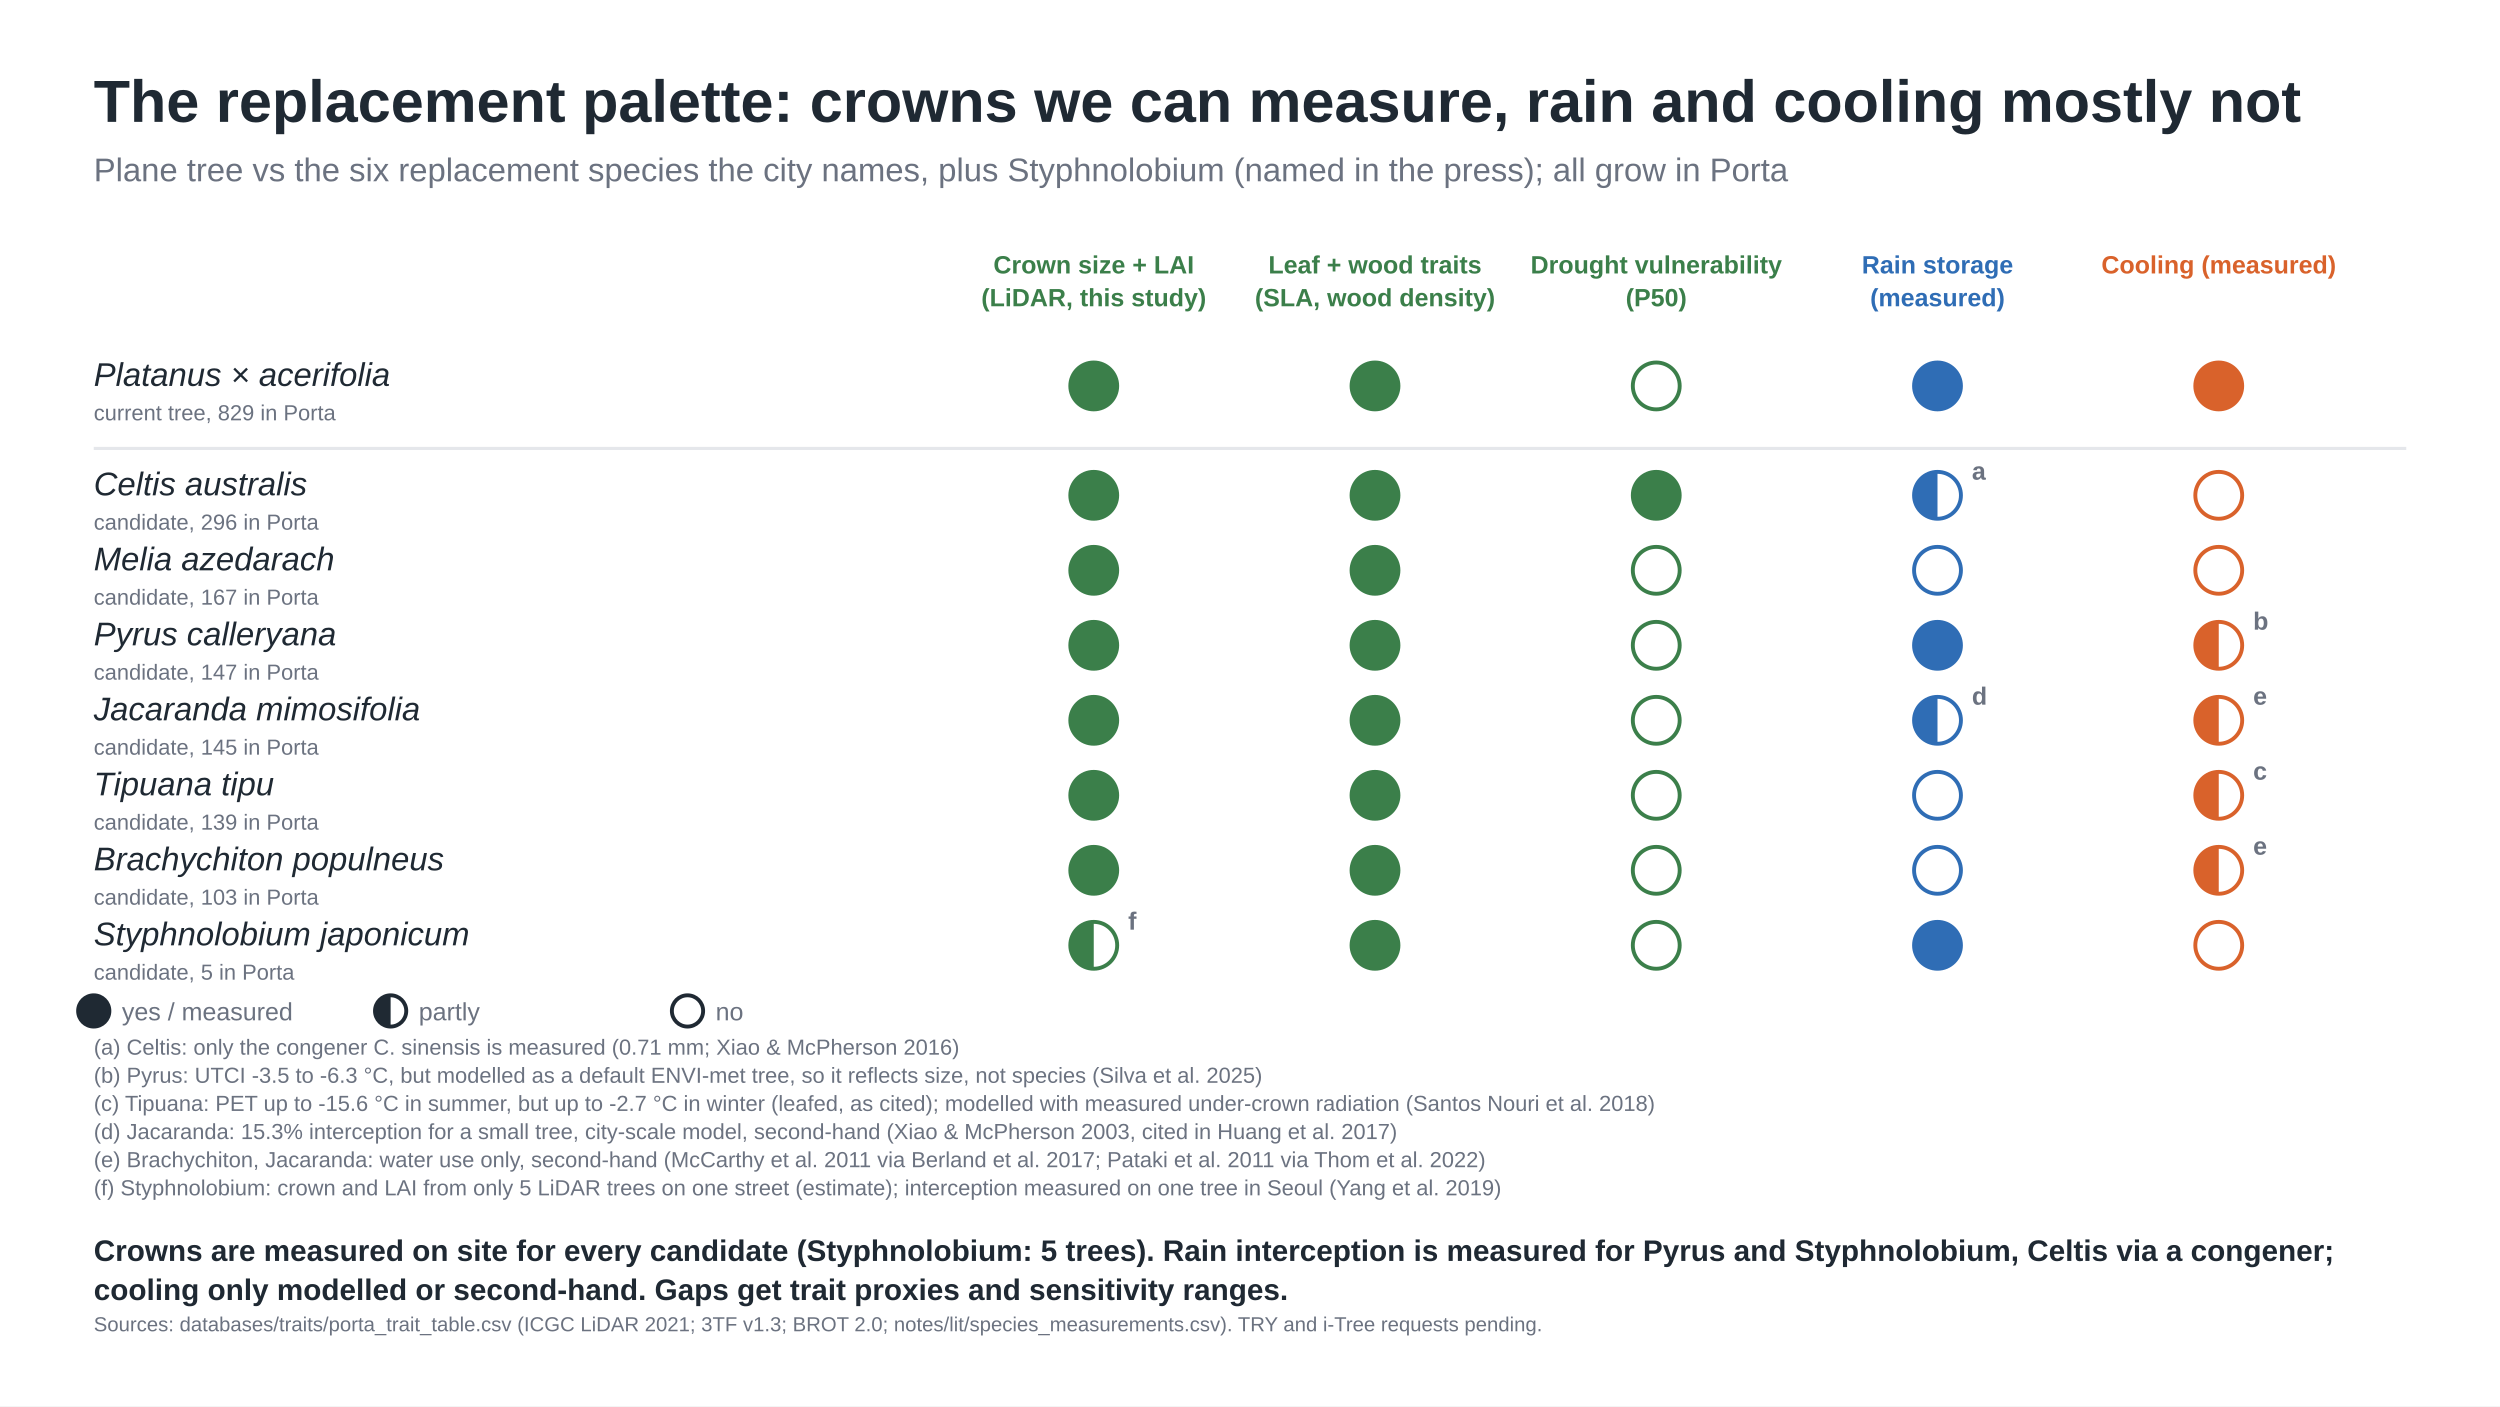
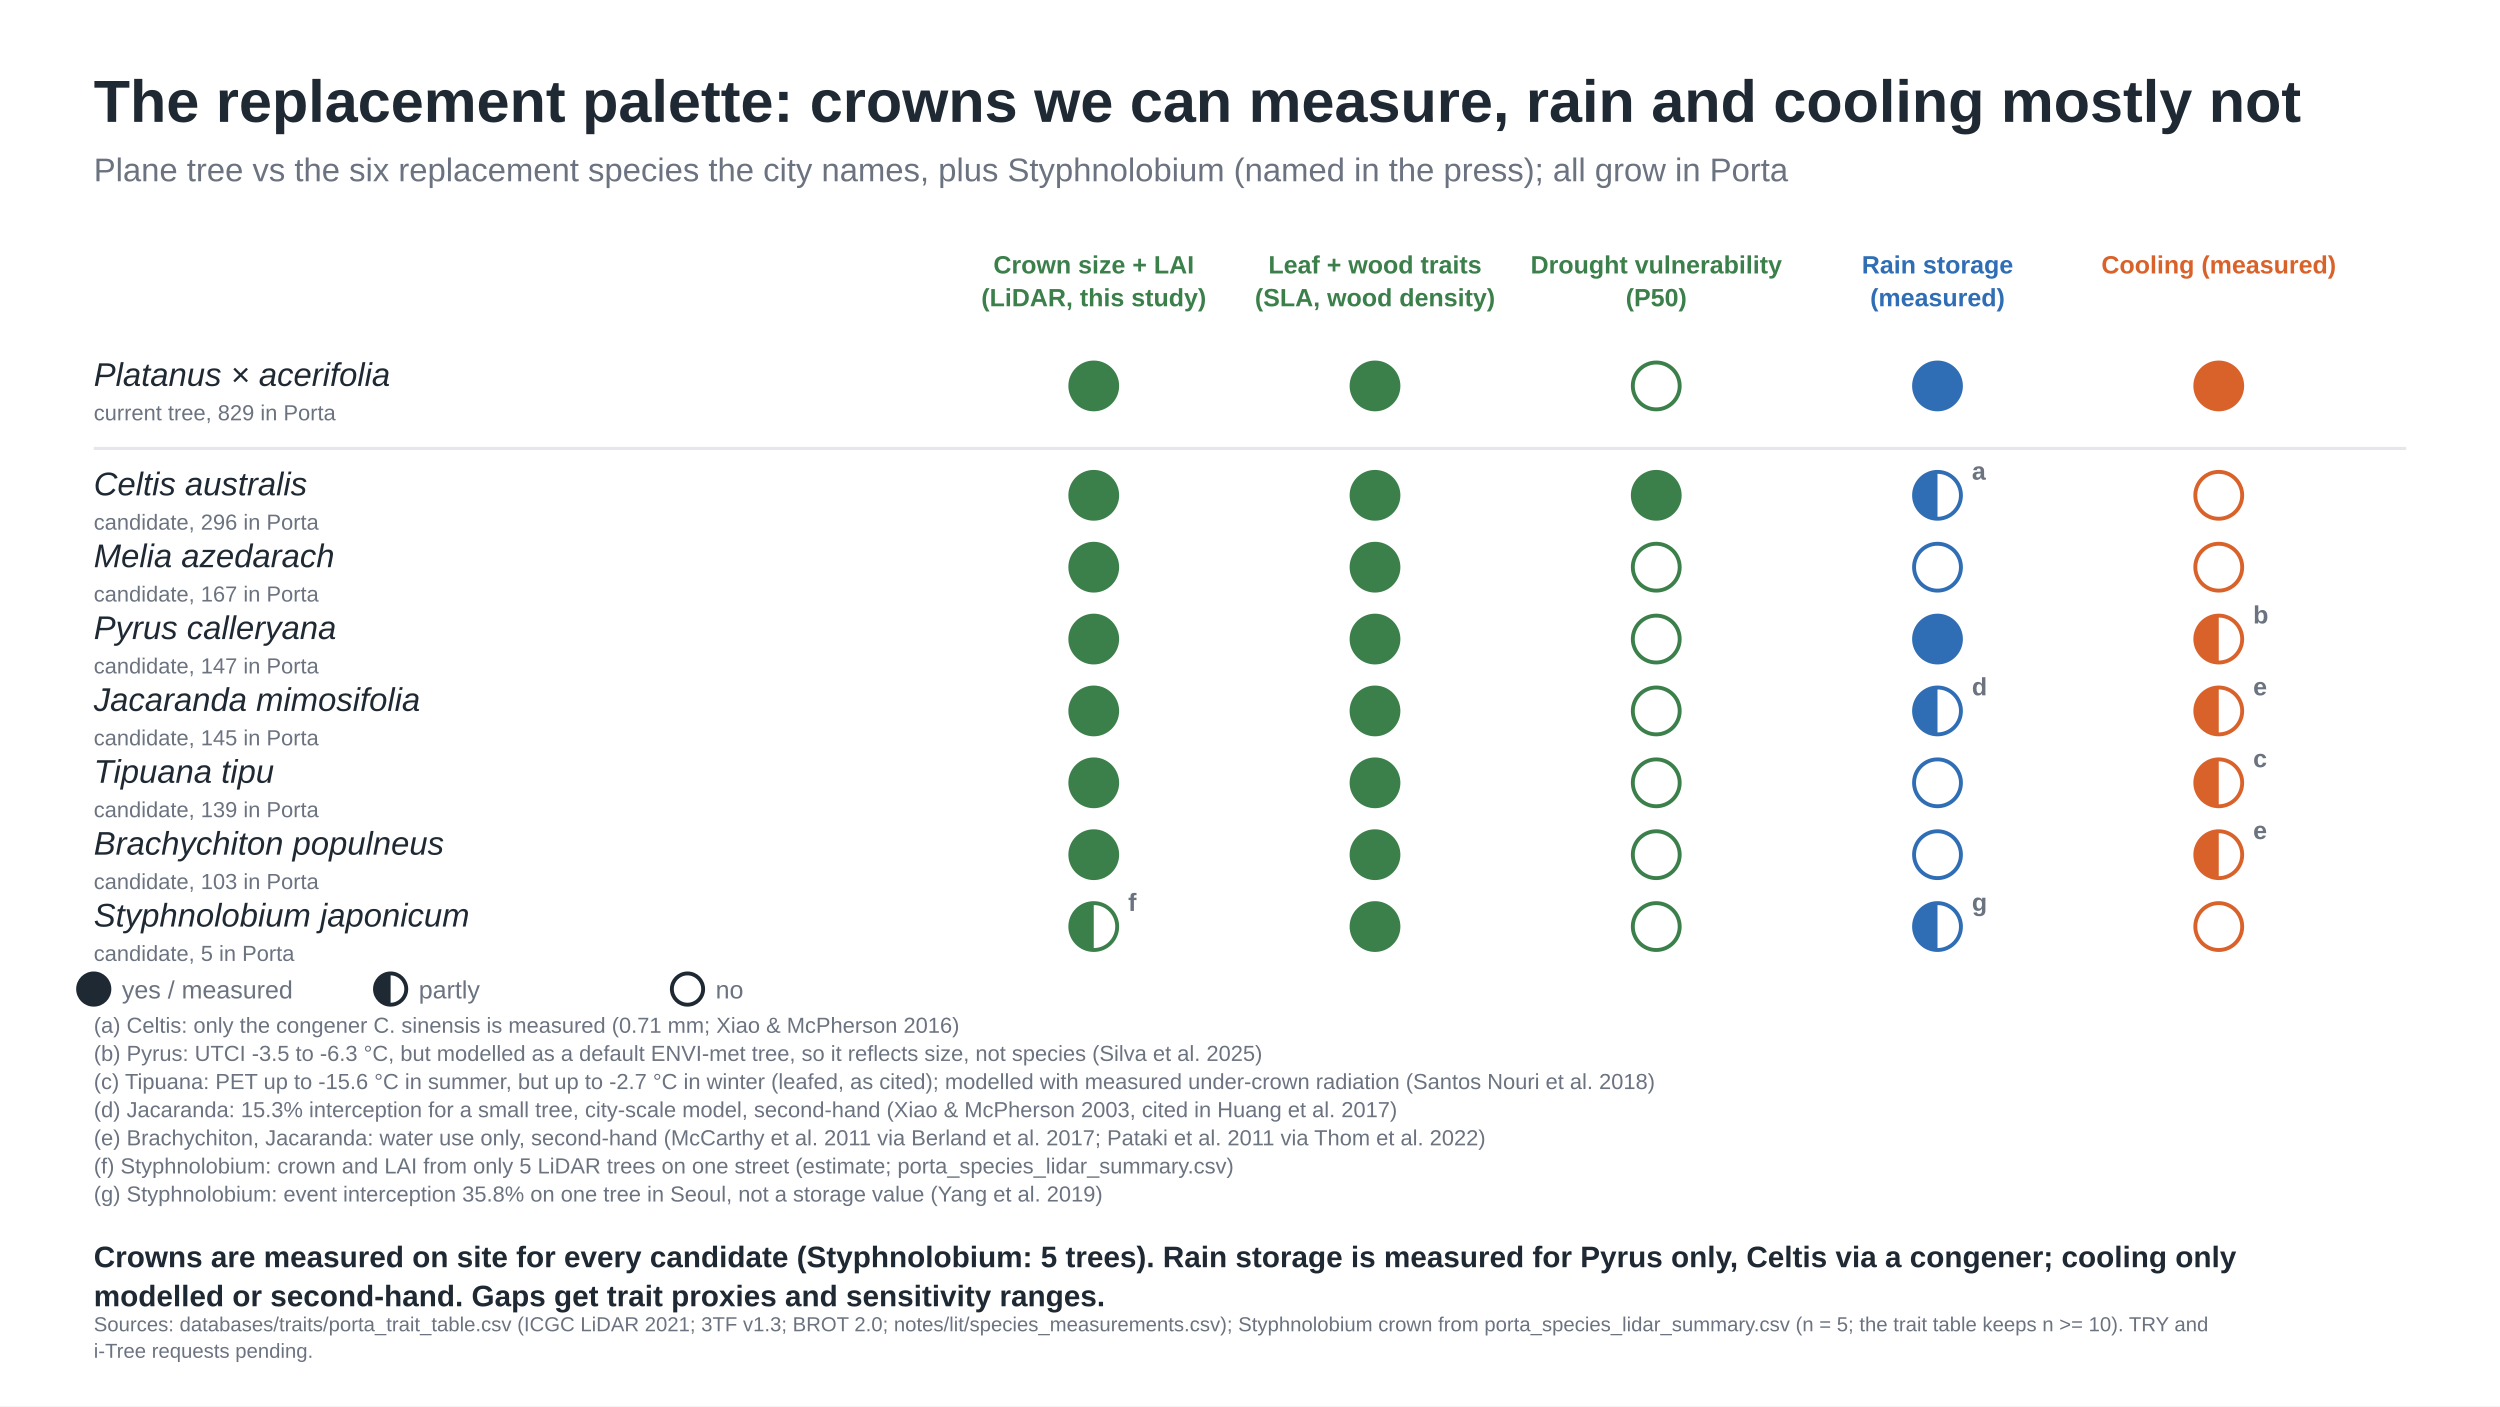
<svg xmlns="http://www.w3.org/2000/svg" width="1600" height="900" viewBox="0 0 1600 900" font-family="Arial, Helvetica, sans-serif">
  <defs>
    <marker id="arr" viewBox="0 0 10 10" refX="9" refY="5" markerWidth="7" markerHeight="7" orient="auto">
      <path d="M0,0 L10,5 L0,10 z" fill="#6B7280" />
    </marker>
  </defs>
  <rect width="1600" height="900" fill="#FFFFFF" />
  <text x="60" y="78" font-size="38" fill="#1F2933" font-weight="bold" text-anchor="start">The replacement palette: crowns we can measure, rain and cooling mostly not</text>
  <text x="60" y="116" font-size="21" fill="#6B7280" font-weight="normal" text-anchor="start">Plane tree vs the six replacement species the city names, plus Styphnolobium (named in the press); all grow in Porta</text>
  <text x="700" y="175" font-size="16" fill="#3B7F4A" font-weight="bold" text-anchor="middle">Crown size + LAI</text>
  <text x="700" y="196" font-size="16" fill="#3B7F4A" font-weight="bold" text-anchor="middle">(LiDAR, this study)</text>
  <text x="880" y="175" font-size="16" fill="#3B7F4A" font-weight="bold" text-anchor="middle">Leaf + wood traits</text>
  <text x="880" y="196" font-size="16" fill="#3B7F4A" font-weight="bold" text-anchor="middle">(SLA, wood density)</text>
  <text x="1060" y="175" font-size="16" fill="#3B7F4A" font-weight="bold" text-anchor="middle">Drought vulnerability</text>
  <text x="1060" y="196" font-size="16" fill="#3B7F4A" font-weight="bold" text-anchor="middle">(P50)</text>
  <text x="1240" y="175" font-size="16" fill="#2F6DB5" font-weight="bold" text-anchor="middle">Rain storage</text>
  <text x="1240" y="196" font-size="16" fill="#2F6DB5" font-weight="bold" text-anchor="middle">(measured)</text>
  <text x="1420" y="175" font-size="16" fill="#D9622B" font-weight="bold" text-anchor="middle">Cooling (measured)</text>
  <text x="60" y="247" font-size="21" fill="#1F2933" font-weight="normal" text-anchor="start" font-style="italic">Platanus × acerifolia</text>
  <text x="60" y="269" font-size="14" fill="#6B7280" font-weight="normal" text-anchor="start">current tree, 829 in Porta</text>
  <circle cx="700" cy="247" r="15" fill="#FFFFFF" stroke="#3B7F4A" stroke-width="2.5" />
  <circle cx="700" cy="247" r="15" fill="#3B7F4A" />
  <circle cx="880" cy="247" r="15" fill="#FFFFFF" stroke="#3B7F4A" stroke-width="2.5" />
  <circle cx="880" cy="247" r="15" fill="#3B7F4A" />
  <circle cx="1060" cy="247" r="15" fill="#FFFFFF" stroke="#3B7F4A" stroke-width="2.5" />
  <circle cx="1240" cy="247" r="15" fill="#FFFFFF" stroke="#2F6DB5" stroke-width="2.5" />
  <circle cx="1240" cy="247" r="15" fill="#2F6DB5" />
  <circle cx="1420" cy="247" r="15" fill="#FFFFFF" stroke="#D9622B" stroke-width="2.5" />
  <circle cx="1420" cy="247" r="15" fill="#D9622B" />
  <line x1="60" y1="287" x2="1540" y2="287" stroke="#E5E7EB" stroke-width="2" />
  <text x="60" y="317" font-size="21" fill="#1F2933" font-weight="normal" text-anchor="start" font-style="italic">Celtis australis</text>
  <text x="60" y="339" font-size="14" fill="#6B7280" font-weight="normal" text-anchor="start">candidate, 296 in Porta</text>
  <circle cx="700" cy="317" r="15" fill="#FFFFFF" stroke="#3B7F4A" stroke-width="2.5" />
  <circle cx="700" cy="317" r="15" fill="#3B7F4A" />
  <circle cx="880" cy="317" r="15" fill="#FFFFFF" stroke="#3B7F4A" stroke-width="2.5" />
  <circle cx="880" cy="317" r="15" fill="#3B7F4A" />
  <circle cx="1060" cy="317" r="15" fill="#FFFFFF" stroke="#3B7F4A" stroke-width="2.5" />
  <circle cx="1060" cy="317" r="15" fill="#3B7F4A" />
  <circle cx="1240" cy="317" r="15" fill="#FFFFFF" stroke="#2F6DB5" stroke-width="2.5" />
  <path d="M1240,302 A15,15 0 0,0 1240,332 Z" fill="#2F6DB5" />
  <text x="1262" y="307" font-size="16" fill="#6B7280" font-weight="bold" text-anchor="start">a</text>
  <circle cx="1420" cy="317" r="15" fill="#FFFFFF" stroke="#D9622B" stroke-width="2.5" />
-   <text x="60" y="365" font-size="21" fill="#1F2933" font-weight="normal" text-anchor="start" font-style="italic">Melia azedarach</text>
-   <text x="60" y="387" font-size="14" fill="#6B7280" font-weight="normal" text-anchor="start">candidate, 167 in Porta</text>
-   <circle cx="700" cy="365" r="15" fill="#FFFFFF" stroke="#3B7F4A" stroke-width="2.5" />
-   <circle cx="700" cy="365" r="15" fill="#3B7F4A" />
-   <circle cx="880" cy="365" r="15" fill="#FFFFFF" stroke="#3B7F4A" stroke-width="2.5" />
-   <circle cx="880" cy="365" r="15" fill="#3B7F4A" />
-   <circle cx="1060" cy="365" r="15" fill="#FFFFFF" stroke="#3B7F4A" stroke-width="2.5" />
-   <circle cx="1240" cy="365" r="15" fill="#FFFFFF" stroke="#2F6DB5" stroke-width="2.5" />
-   <circle cx="1420" cy="365" r="15" fill="#FFFFFF" stroke="#D9622B" stroke-width="2.5" />
-   <text x="60" y="413" font-size="21" fill="#1F2933" font-weight="normal" text-anchor="start" font-style="italic">Pyrus calleryana</text>
-   <text x="60" y="435" font-size="14" fill="#6B7280" font-weight="normal" text-anchor="start">candidate, 147 in Porta</text>
-   <circle cx="700" cy="413" r="15" fill="#FFFFFF" stroke="#3B7F4A" stroke-width="2.5" />
-   <circle cx="700" cy="413" r="15" fill="#3B7F4A" />
-   <circle cx="880" cy="413" r="15" fill="#FFFFFF" stroke="#3B7F4A" stroke-width="2.5" />
-   <circle cx="880" cy="413" r="15" fill="#3B7F4A" />
-   <circle cx="1060" cy="413" r="15" fill="#FFFFFF" stroke="#3B7F4A" stroke-width="2.5" />
-   <circle cx="1240" cy="413" r="15" fill="#FFFFFF" stroke="#2F6DB5" stroke-width="2.5" />
-   <circle cx="1240" cy="413" r="15" fill="#2F6DB5" />
-   <circle cx="1420" cy="413" r="15" fill="#FFFFFF" stroke="#D9622B" stroke-width="2.5" />
-   <path d="M1420,398 A15,15 0 0,0 1420,428 Z" fill="#D9622B" />
-   <text x="1442" y="403" font-size="16" fill="#6B7280" font-weight="bold" text-anchor="start">b</text>
-   <text x="60" y="461" font-size="21" fill="#1F2933" font-weight="normal" text-anchor="start" font-style="italic">Jacaranda mimosifolia</text>
-   <text x="60" y="483" font-size="14" fill="#6B7280" font-weight="normal" text-anchor="start">candidate, 145 in Porta</text>
-   <circle cx="700" cy="461" r="15" fill="#FFFFFF" stroke="#3B7F4A" stroke-width="2.5" />
-   <circle cx="700" cy="461" r="15" fill="#3B7F4A" />
-   <circle cx="880" cy="461" r="15" fill="#FFFFFF" stroke="#3B7F4A" stroke-width="2.5" />
-   <circle cx="880" cy="461" r="15" fill="#3B7F4A" />
-   <circle cx="1060" cy="461" r="15" fill="#FFFFFF" stroke="#3B7F4A" stroke-width="2.5" />
-   <circle cx="1240" cy="461" r="15" fill="#FFFFFF" stroke="#2F6DB5" stroke-width="2.5" />
-   <path d="M1240,446 A15,15 0 0,0 1240,476 Z" fill="#2F6DB5" />
-   <text x="1262" y="451" font-size="16" fill="#6B7280" font-weight="bold" text-anchor="start">d</text>
-   <circle cx="1420" cy="461" r="15" fill="#FFFFFF" stroke="#D9622B" stroke-width="2.5" />
-   <path d="M1420,446 A15,15 0 0,0 1420,476 Z" fill="#D9622B" />
-   <text x="1442" y="451" font-size="16" fill="#6B7280" font-weight="bold" text-anchor="start">e</text>
-   <text x="60" y="509" font-size="21" fill="#1F2933" font-weight="normal" text-anchor="start" font-style="italic">Tipuana tipu</text>
-   <text x="60" y="531" font-size="14" fill="#6B7280" font-weight="normal" text-anchor="start">candidate, 139 in Porta</text>
-   <circle cx="700" cy="509" r="15" fill="#FFFFFF" stroke="#3B7F4A" stroke-width="2.5" />
-   <circle cx="700" cy="509" r="15" fill="#3B7F4A" />
-   <circle cx="880" cy="509" r="15" fill="#FFFFFF" stroke="#3B7F4A" stroke-width="2.5" />
-   <circle cx="880" cy="509" r="15" fill="#3B7F4A" />
-   <circle cx="1060" cy="509" r="15" fill="#FFFFFF" stroke="#3B7F4A" stroke-width="2.5" />
-   <circle cx="1240" cy="509" r="15" fill="#FFFFFF" stroke="#2F6DB5" stroke-width="2.5" />
-   <circle cx="1420" cy="509" r="15" fill="#FFFFFF" stroke="#D9622B" stroke-width="2.5" />
-   <path d="M1420,494 A15,15 0 0,0 1420,524 Z" fill="#D9622B" />
-   <text x="1442" y="499" font-size="16" fill="#6B7280" font-weight="bold" text-anchor="start">c</text>
-   <text x="60" y="557" font-size="21" fill="#1F2933" font-weight="normal" text-anchor="start" font-style="italic">Brachychiton populneus</text>
-   <text x="60" y="579" font-size="14" fill="#6B7280" font-weight="normal" text-anchor="start">candidate, 103 in Porta</text>
-   <circle cx="700" cy="557" r="15" fill="#FFFFFF" stroke="#3B7F4A" stroke-width="2.5" />
-   <circle cx="700" cy="557" r="15" fill="#3B7F4A" />
-   <circle cx="880" cy="557" r="15" fill="#FFFFFF" stroke="#3B7F4A" stroke-width="2.5" />
-   <circle cx="880" cy="557" r="15" fill="#3B7F4A" />
-   <circle cx="1060" cy="557" r="15" fill="#FFFFFF" stroke="#3B7F4A" stroke-width="2.5" />
-   <circle cx="1240" cy="557" r="15" fill="#FFFFFF" stroke="#2F6DB5" stroke-width="2.5" />
-   <circle cx="1420" cy="557" r="15" fill="#FFFFFF" stroke="#D9622B" stroke-width="2.5" />
-   <path d="M1420,542 A15,15 0 0,0 1420,572 Z" fill="#D9622B" />
-   <text x="1442" y="547" font-size="16" fill="#6B7280" font-weight="bold" text-anchor="start">e</text>
-   <text x="60" y="605" font-size="21" fill="#1F2933" font-weight="normal" text-anchor="start" font-style="italic">Styphnolobium japonicum</text>
-   <text x="60" y="627" font-size="14" fill="#6B7280" font-weight="normal" text-anchor="start">candidate, 5 in Porta</text>
-   <circle cx="700" cy="605" r="15" fill="#FFFFFF" stroke="#3B7F4A" stroke-width="2.5" />
-   <path d="M700,590 A15,15 0 0,0 700,620 Z" fill="#3B7F4A" />
-   <text x="722" y="595" font-size="16" fill="#6B7280" font-weight="bold" text-anchor="start">f</text>
-   <circle cx="880" cy="605" r="15" fill="#FFFFFF" stroke="#3B7F4A" stroke-width="2.5" />
-   <circle cx="880" cy="605" r="15" fill="#3B7F4A" />
-   <circle cx="1060" cy="605" r="15" fill="#FFFFFF" stroke="#3B7F4A" stroke-width="2.5" />
-   <circle cx="1240" cy="605" r="15" fill="#FFFFFF" stroke="#2F6DB5" stroke-width="2.5" />
-   <circle cx="1240" cy="605" r="15" fill="#2F6DB5" />
-   <circle cx="1420" cy="605" r="15" fill="#FFFFFF" stroke="#D9622B" stroke-width="2.5" />
-   <circle cx="60" cy="647" r="10" fill="#FFFFFF" stroke="#1F2933" stroke-width="2.5" />
-   <circle cx="60" cy="647" r="10" fill="#1F2933" />
-   <text x="78" y="653" font-size="16" fill="#6B7280" font-weight="normal" text-anchor="start">yes / measured</text>
-   <circle cx="250" cy="647" r="10" fill="#FFFFFF" stroke="#1F2933" stroke-width="2.5" />
-   <path d="M250,637 A10,10 0 0,0 250,657 Z" fill="#1F2933" />
-   <text x="268" y="653" font-size="16" fill="#6B7280" font-weight="normal" text-anchor="start">partly</text>
-   <circle cx="440" cy="647" r="10" fill="#FFFFFF" stroke="#1F2933" stroke-width="2.5" />
-   <text x="458" y="653" font-size="16" fill="#6B7280" font-weight="normal" text-anchor="start">no</text>
-   <text x="60" y="675" font-size="14" fill="#6B7280" font-weight="normal" text-anchor="start">(a) Celtis: only the congener C. sinensis is measured (0.71 mm; Xiao &amp; McPherson 2016)</text>
-   <text x="60" y="693" font-size="14" fill="#6B7280" font-weight="normal" text-anchor="start">(b) Pyrus: UTCI -3.5 to -6.3 °C, but modelled as a default ENVI-met tree, so it reflects size, not species (Silva et al. 2025)</text>
-   <text x="60" y="711" font-size="14" fill="#6B7280" font-weight="normal" text-anchor="start">(c) Tipuana: PET up to -15.6 °C in summer, but up to -2.7 °C in winter (leafed, as cited); modelled with measured under-crown radiation (Santos Nouri et al. 2018)</text>
-   <text x="60" y="729" font-size="14" fill="#6B7280" font-weight="normal" text-anchor="start">(d) Jacaranda: 15.3% interception for a small tree, city-scale model, second-hand (Xiao &amp; McPherson 2003, cited in Huang et al. 2017)</text>
-   <text x="60" y="747" font-size="14" fill="#6B7280" font-weight="normal" text-anchor="start">(e) Brachychiton, Jacaranda: water use only, second-hand (McCarthy et al. 2011 via Berland et al. 2017; Pataki et al. 2011 via Thom et al. 2022)</text>
-   <text x="60" y="765" font-size="14" fill="#6B7280" font-weight="normal" text-anchor="start">(f) Styphnolobium: crown and LAI from only 5 LiDAR trees on one street (estimate); interception measured on one tree in Seoul (Yang et al. 2019)</text>
-   <text x="60" y="807" font-size="19" fill="#1F2933" font-weight="bold" text-anchor="start">Crowns are measured on site for every candidate (Styphnolobium: 5 trees). Rain interception is measured for Pyrus and Styphnolobium, Celtis via a congener;</text>
-   <text x="60" y="832" font-size="19" fill="#1F2933" font-weight="bold" text-anchor="start">cooling only modelled or second-hand. Gaps get trait proxies and sensitivity ranges.</text>
-   <text x="60" y="852" font-size="13" fill="#6B7280" font-weight="normal" text-anchor="start">Sources: databases/traits/porta_trait_table.csv (ICGC LiDAR 2021; 3TF v1.3; BROT 2.0; notes/lit/species_measurements.csv). TRY and i-Tree requests pending.</text>
+   <text x="60" y="363" font-size="21" fill="#1F2933" font-weight="normal" text-anchor="start" font-style="italic">Melia azedarach</text>
+   <text x="60" y="385" font-size="14" fill="#6B7280" font-weight="normal" text-anchor="start">candidate, 167 in Porta</text>
+   <circle cx="700" cy="363" r="15" fill="#FFFFFF" stroke="#3B7F4A" stroke-width="2.5" />
+   <circle cx="700" cy="363" r="15" fill="#3B7F4A" />
+   <circle cx="880" cy="363" r="15" fill="#FFFFFF" stroke="#3B7F4A" stroke-width="2.5" />
+   <circle cx="880" cy="363" r="15" fill="#3B7F4A" />
+   <circle cx="1060" cy="363" r="15" fill="#FFFFFF" stroke="#3B7F4A" stroke-width="2.5" />
+   <circle cx="1240" cy="363" r="15" fill="#FFFFFF" stroke="#2F6DB5" stroke-width="2.5" />
+   <circle cx="1420" cy="363" r="15" fill="#FFFFFF" stroke="#D9622B" stroke-width="2.5" />
+   <text x="60" y="409" font-size="21" fill="#1F2933" font-weight="normal" text-anchor="start" font-style="italic">Pyrus calleryana</text>
+   <text x="60" y="431" font-size="14" fill="#6B7280" font-weight="normal" text-anchor="start">candidate, 147 in Porta</text>
+   <circle cx="700" cy="409" r="15" fill="#FFFFFF" stroke="#3B7F4A" stroke-width="2.5" />
+   <circle cx="700" cy="409" r="15" fill="#3B7F4A" />
+   <circle cx="880" cy="409" r="15" fill="#FFFFFF" stroke="#3B7F4A" stroke-width="2.5" />
+   <circle cx="880" cy="409" r="15" fill="#3B7F4A" />
+   <circle cx="1060" cy="409" r="15" fill="#FFFFFF" stroke="#3B7F4A" stroke-width="2.5" />
+   <circle cx="1240" cy="409" r="15" fill="#FFFFFF" stroke="#2F6DB5" stroke-width="2.5" />
+   <circle cx="1240" cy="409" r="15" fill="#2F6DB5" />
+   <circle cx="1420" cy="409" r="15" fill="#FFFFFF" stroke="#D9622B" stroke-width="2.5" />
+   <path d="M1420,394 A15,15 0 0,0 1420,424 Z" fill="#D9622B" />
+   <text x="1442" y="399" font-size="16" fill="#6B7280" font-weight="bold" text-anchor="start">b</text>
+   <text x="60" y="455" font-size="21" fill="#1F2933" font-weight="normal" text-anchor="start" font-style="italic">Jacaranda mimosifolia</text>
+   <text x="60" y="477" font-size="14" fill="#6B7280" font-weight="normal" text-anchor="start">candidate, 145 in Porta</text>
+   <circle cx="700" cy="455" r="15" fill="#FFFFFF" stroke="#3B7F4A" stroke-width="2.5" />
+   <circle cx="700" cy="455" r="15" fill="#3B7F4A" />
+   <circle cx="880" cy="455" r="15" fill="#FFFFFF" stroke="#3B7F4A" stroke-width="2.5" />
+   <circle cx="880" cy="455" r="15" fill="#3B7F4A" />
+   <circle cx="1060" cy="455" r="15" fill="#FFFFFF" stroke="#3B7F4A" stroke-width="2.5" />
+   <circle cx="1240" cy="455" r="15" fill="#FFFFFF" stroke="#2F6DB5" stroke-width="2.5" />
+   <path d="M1240,440 A15,15 0 0,0 1240,470 Z" fill="#2F6DB5" />
+   <text x="1262" y="445" font-size="16" fill="#6B7280" font-weight="bold" text-anchor="start">d</text>
+   <circle cx="1420" cy="455" r="15" fill="#FFFFFF" stroke="#D9622B" stroke-width="2.5" />
+   <path d="M1420,440 A15,15 0 0,0 1420,470 Z" fill="#D9622B" />
+   <text x="1442" y="445" font-size="16" fill="#6B7280" font-weight="bold" text-anchor="start">e</text>
+   <text x="60" y="501" font-size="21" fill="#1F2933" font-weight="normal" text-anchor="start" font-style="italic">Tipuana tipu</text>
+   <text x="60" y="523" font-size="14" fill="#6B7280" font-weight="normal" text-anchor="start">candidate, 139 in Porta</text>
+   <circle cx="700" cy="501" r="15" fill="#FFFFFF" stroke="#3B7F4A" stroke-width="2.5" />
+   <circle cx="700" cy="501" r="15" fill="#3B7F4A" />
+   <circle cx="880" cy="501" r="15" fill="#FFFFFF" stroke="#3B7F4A" stroke-width="2.5" />
+   <circle cx="880" cy="501" r="15" fill="#3B7F4A" />
+   <circle cx="1060" cy="501" r="15" fill="#FFFFFF" stroke="#3B7F4A" stroke-width="2.5" />
+   <circle cx="1240" cy="501" r="15" fill="#FFFFFF" stroke="#2F6DB5" stroke-width="2.5" />
+   <circle cx="1420" cy="501" r="15" fill="#FFFFFF" stroke="#D9622B" stroke-width="2.5" />
+   <path d="M1420,486 A15,15 0 0,0 1420,516 Z" fill="#D9622B" />
+   <text x="1442" y="491" font-size="16" fill="#6B7280" font-weight="bold" text-anchor="start">c</text>
+   <text x="60" y="547" font-size="21" fill="#1F2933" font-weight="normal" text-anchor="start" font-style="italic">Brachychiton populneus</text>
+   <text x="60" y="569" font-size="14" fill="#6B7280" font-weight="normal" text-anchor="start">candidate, 103 in Porta</text>
+   <circle cx="700" cy="547" r="15" fill="#FFFFFF" stroke="#3B7F4A" stroke-width="2.5" />
+   <circle cx="700" cy="547" r="15" fill="#3B7F4A" />
+   <circle cx="880" cy="547" r="15" fill="#FFFFFF" stroke="#3B7F4A" stroke-width="2.5" />
+   <circle cx="880" cy="547" r="15" fill="#3B7F4A" />
+   <circle cx="1060" cy="547" r="15" fill="#FFFFFF" stroke="#3B7F4A" stroke-width="2.5" />
+   <circle cx="1240" cy="547" r="15" fill="#FFFFFF" stroke="#2F6DB5" stroke-width="2.5" />
+   <circle cx="1420" cy="547" r="15" fill="#FFFFFF" stroke="#D9622B" stroke-width="2.5" />
+   <path d="M1420,532 A15,15 0 0,0 1420,562 Z" fill="#D9622B" />
+   <text x="1442" y="537" font-size="16" fill="#6B7280" font-weight="bold" text-anchor="start">e</text>
+   <text x="60" y="593" font-size="21" fill="#1F2933" font-weight="normal" text-anchor="start" font-style="italic">Styphnolobium japonicum</text>
+   <text x="60" y="615" font-size="14" fill="#6B7280" font-weight="normal" text-anchor="start">candidate, 5 in Porta</text>
+   <circle cx="700" cy="593" r="15" fill="#FFFFFF" stroke="#3B7F4A" stroke-width="2.5" />
+   <path d="M700,578 A15,15 0 0,0 700,608 Z" fill="#3B7F4A" />
+   <text x="722" y="583" font-size="16" fill="#6B7280" font-weight="bold" text-anchor="start">f</text>
+   <circle cx="880" cy="593" r="15" fill="#FFFFFF" stroke="#3B7F4A" stroke-width="2.5" />
+   <circle cx="880" cy="593" r="15" fill="#3B7F4A" />
+   <circle cx="1060" cy="593" r="15" fill="#FFFFFF" stroke="#3B7F4A" stroke-width="2.5" />
+   <circle cx="1240" cy="593" r="15" fill="#FFFFFF" stroke="#2F6DB5" stroke-width="2.5" />
+   <path d="M1240,578 A15,15 0 0,0 1240,608 Z" fill="#2F6DB5" />
+   <text x="1262" y="583" font-size="16" fill="#6B7280" font-weight="bold" text-anchor="start">g</text>
+   <circle cx="1420" cy="593" r="15" fill="#FFFFFF" stroke="#D9622B" stroke-width="2.5" />
+   <circle cx="60" cy="633" r="10" fill="#FFFFFF" stroke="#1F2933" stroke-width="2.5" />
+   <circle cx="60" cy="633" r="10" fill="#1F2933" />
+   <text x="78" y="639" font-size="16" fill="#6B7280" font-weight="normal" text-anchor="start">yes / measured</text>
+   <circle cx="250" cy="633" r="10" fill="#FFFFFF" stroke="#1F2933" stroke-width="2.5" />
+   <path d="M250,623 A10,10 0 0,0 250,643 Z" fill="#1F2933" />
+   <text x="268" y="639" font-size="16" fill="#6B7280" font-weight="normal" text-anchor="start">partly</text>
+   <circle cx="440" cy="633" r="10" fill="#FFFFFF" stroke="#1F2933" stroke-width="2.5" />
+   <text x="458" y="639" font-size="16" fill="#6B7280" font-weight="normal" text-anchor="start">no</text>
+   <text x="60" y="661" font-size="14" fill="#6B7280" font-weight="normal" text-anchor="start">(a) Celtis: only the congener C. sinensis is measured (0.71 mm; Xiao &amp; McPherson 2016)</text>
+   <text x="60" y="679" font-size="14" fill="#6B7280" font-weight="normal" text-anchor="start">(b) Pyrus: UTCI -3.5 to -6.3 °C, but modelled as a default ENVI-met tree, so it reflects size, not species (Silva et al. 2025)</text>
+   <text x="60" y="697" font-size="14" fill="#6B7280" font-weight="normal" text-anchor="start">(c) Tipuana: PET up to -15.6 °C in summer, but up to -2.7 °C in winter (leafed, as cited); modelled with measured under-crown radiation (Santos Nouri et al. 2018)</text>
+   <text x="60" y="715" font-size="14" fill="#6B7280" font-weight="normal" text-anchor="start">(d) Jacaranda: 15.3% interception for a small tree, city-scale model, second-hand (Xiao &amp; McPherson 2003, cited in Huang et al. 2017)</text>
+   <text x="60" y="733" font-size="14" fill="#6B7280" font-weight="normal" text-anchor="start">(e) Brachychiton, Jacaranda: water use only, second-hand (McCarthy et al. 2011 via Berland et al. 2017; Pataki et al. 2011 via Thom et al. 2022)</text>
+   <text x="60" y="751" font-size="14" fill="#6B7280" font-weight="normal" text-anchor="start">(f) Styphnolobium: crown and LAI from only 5 LiDAR trees on one street (estimate; porta_species_lidar_summary.csv)</text>
+   <text x="60" y="769" font-size="14" fill="#6B7280" font-weight="normal" text-anchor="start">(g) Styphnolobium: event interception 35.8% on one tree in Seoul, not a storage value (Yang et al. 2019)</text>
+   <text x="60" y="811" font-size="19" fill="#1F2933" font-weight="bold" text-anchor="start">Crowns are measured on site for every candidate (Styphnolobium: 5 trees). Rain storage is measured for Pyrus only, Celtis via a congener; cooling only</text>
+   <text x="60" y="836" font-size="19" fill="#1F2933" font-weight="bold" text-anchor="start">modelled or second-hand. Gaps get trait proxies and sensitivity ranges.</text>
+   <text x="60" y="852" font-size="13" fill="#6B7280" font-weight="normal" text-anchor="start">Sources: databases/traits/porta_trait_table.csv (ICGC LiDAR 2021; 3TF v1.3; BROT 2.0; notes/lit/species_measurements.csv); Styphnolobium crown from porta_species_lidar_summary.csv (n = 5; the trait table keeps n &gt;= 10). TRY and</text>
+   <text x="60" y="869" font-size="13" fill="#6B7280" font-weight="normal" text-anchor="start">i-Tree requests pending.</text>
</svg>
